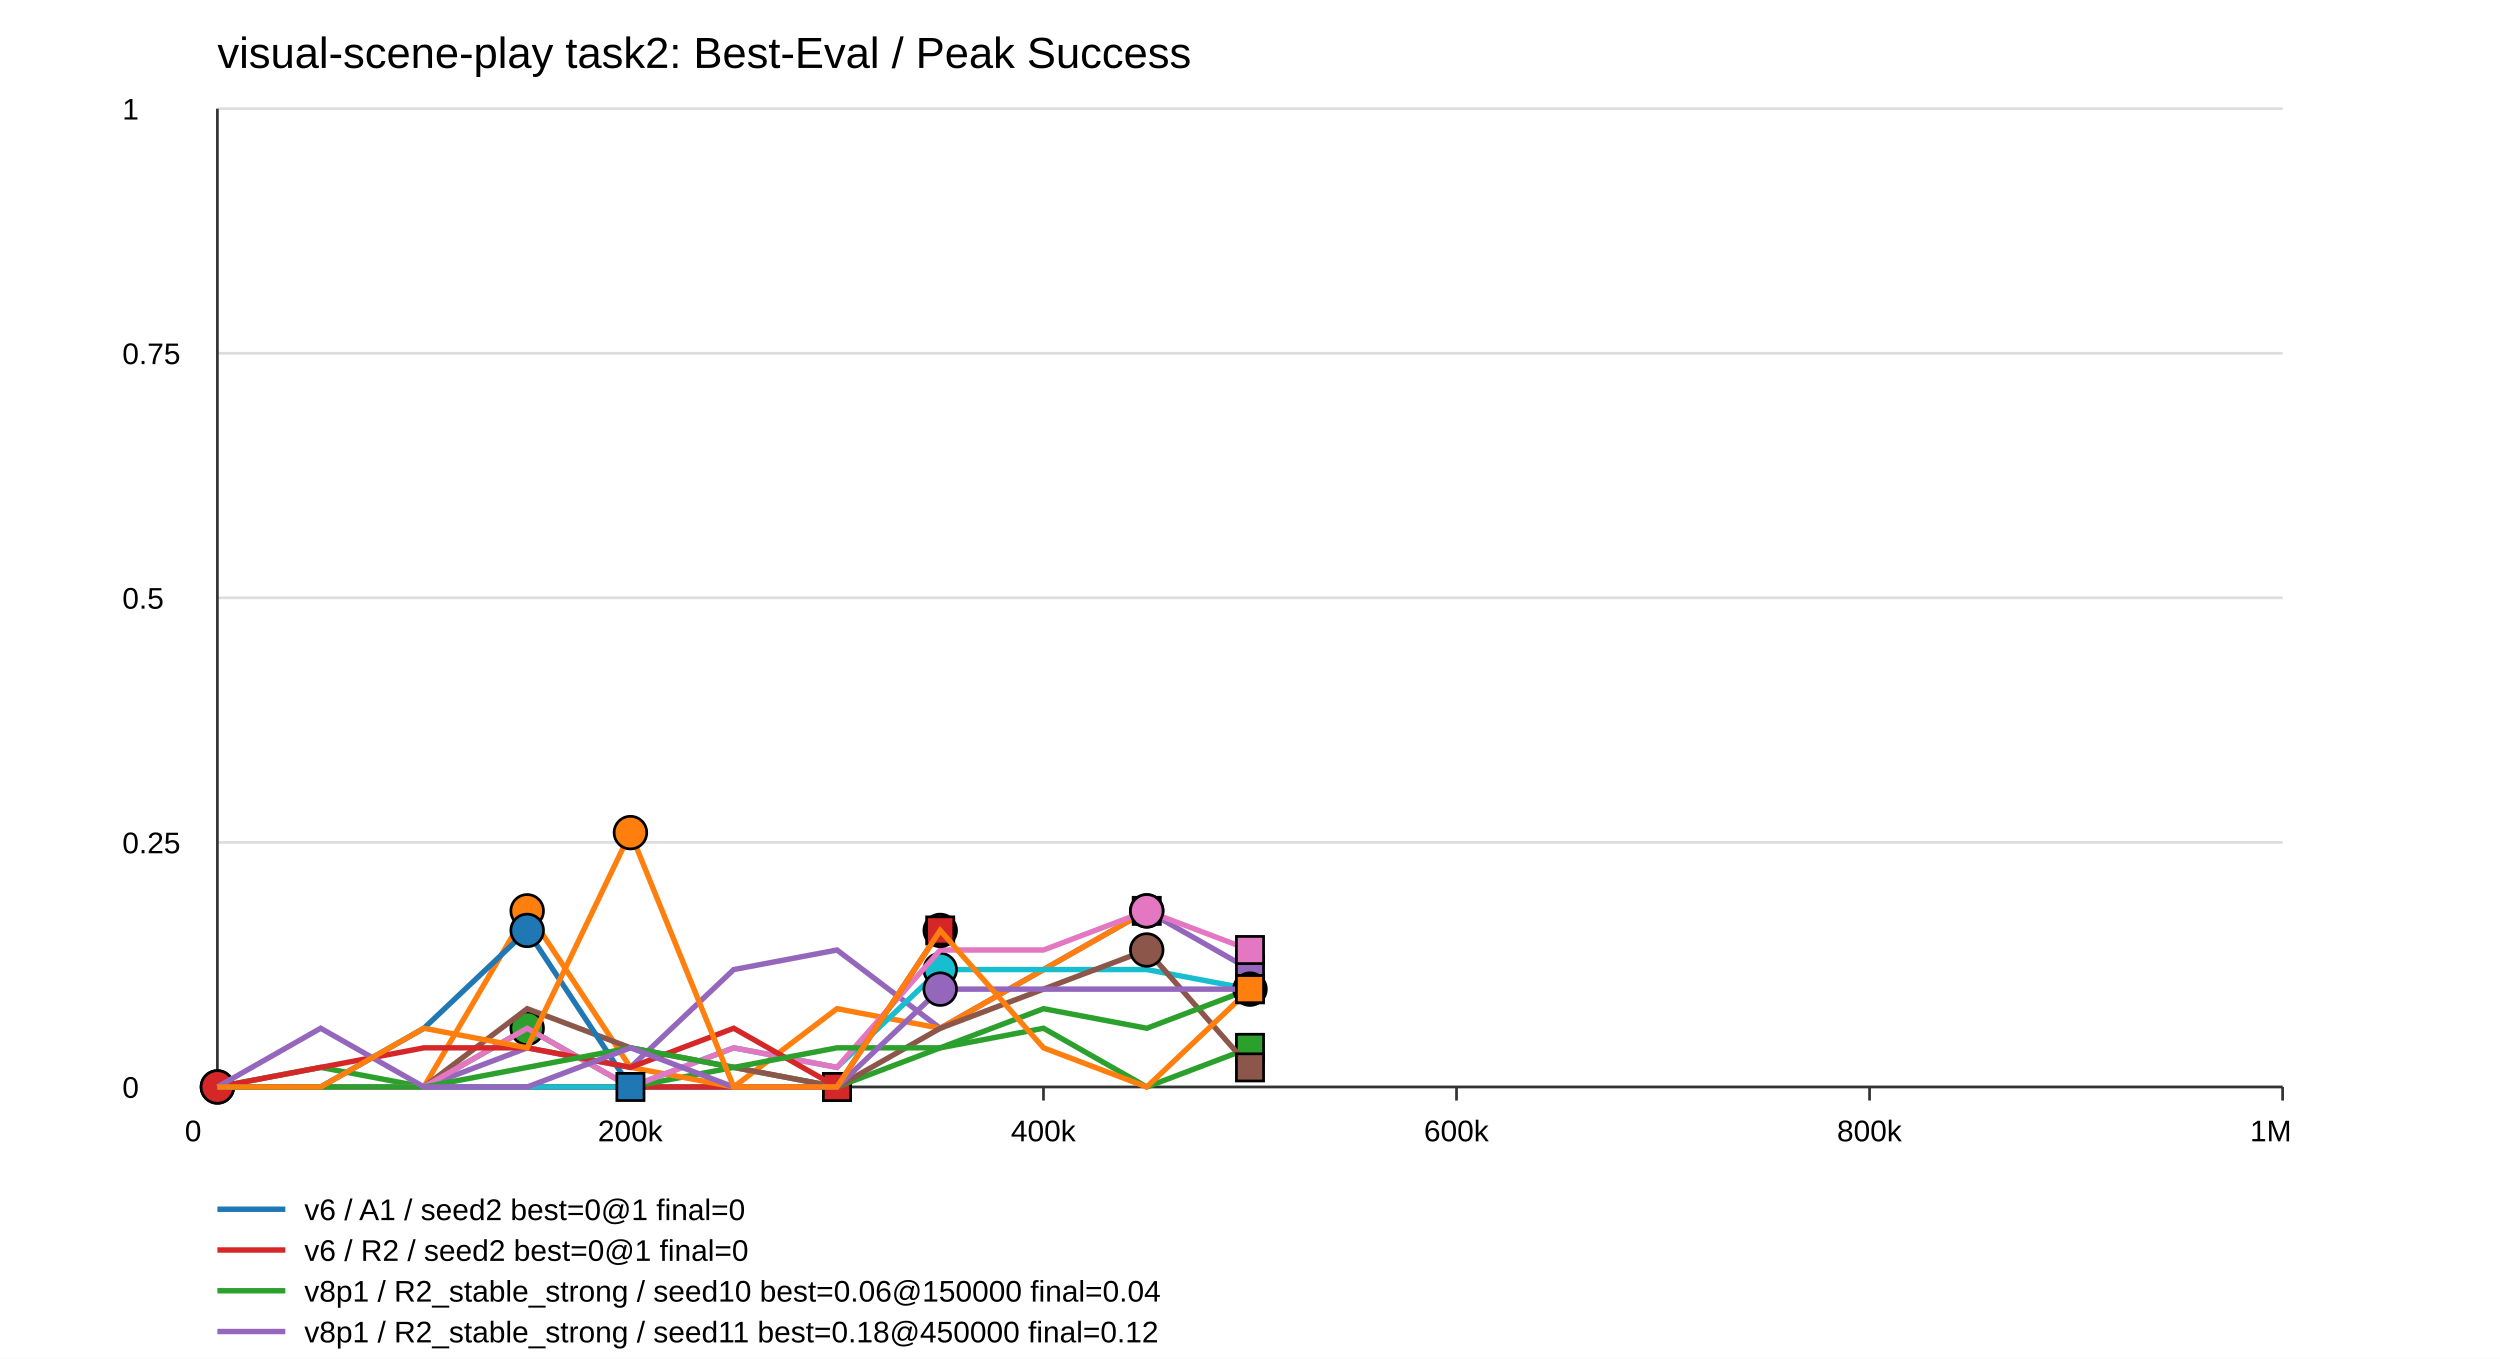
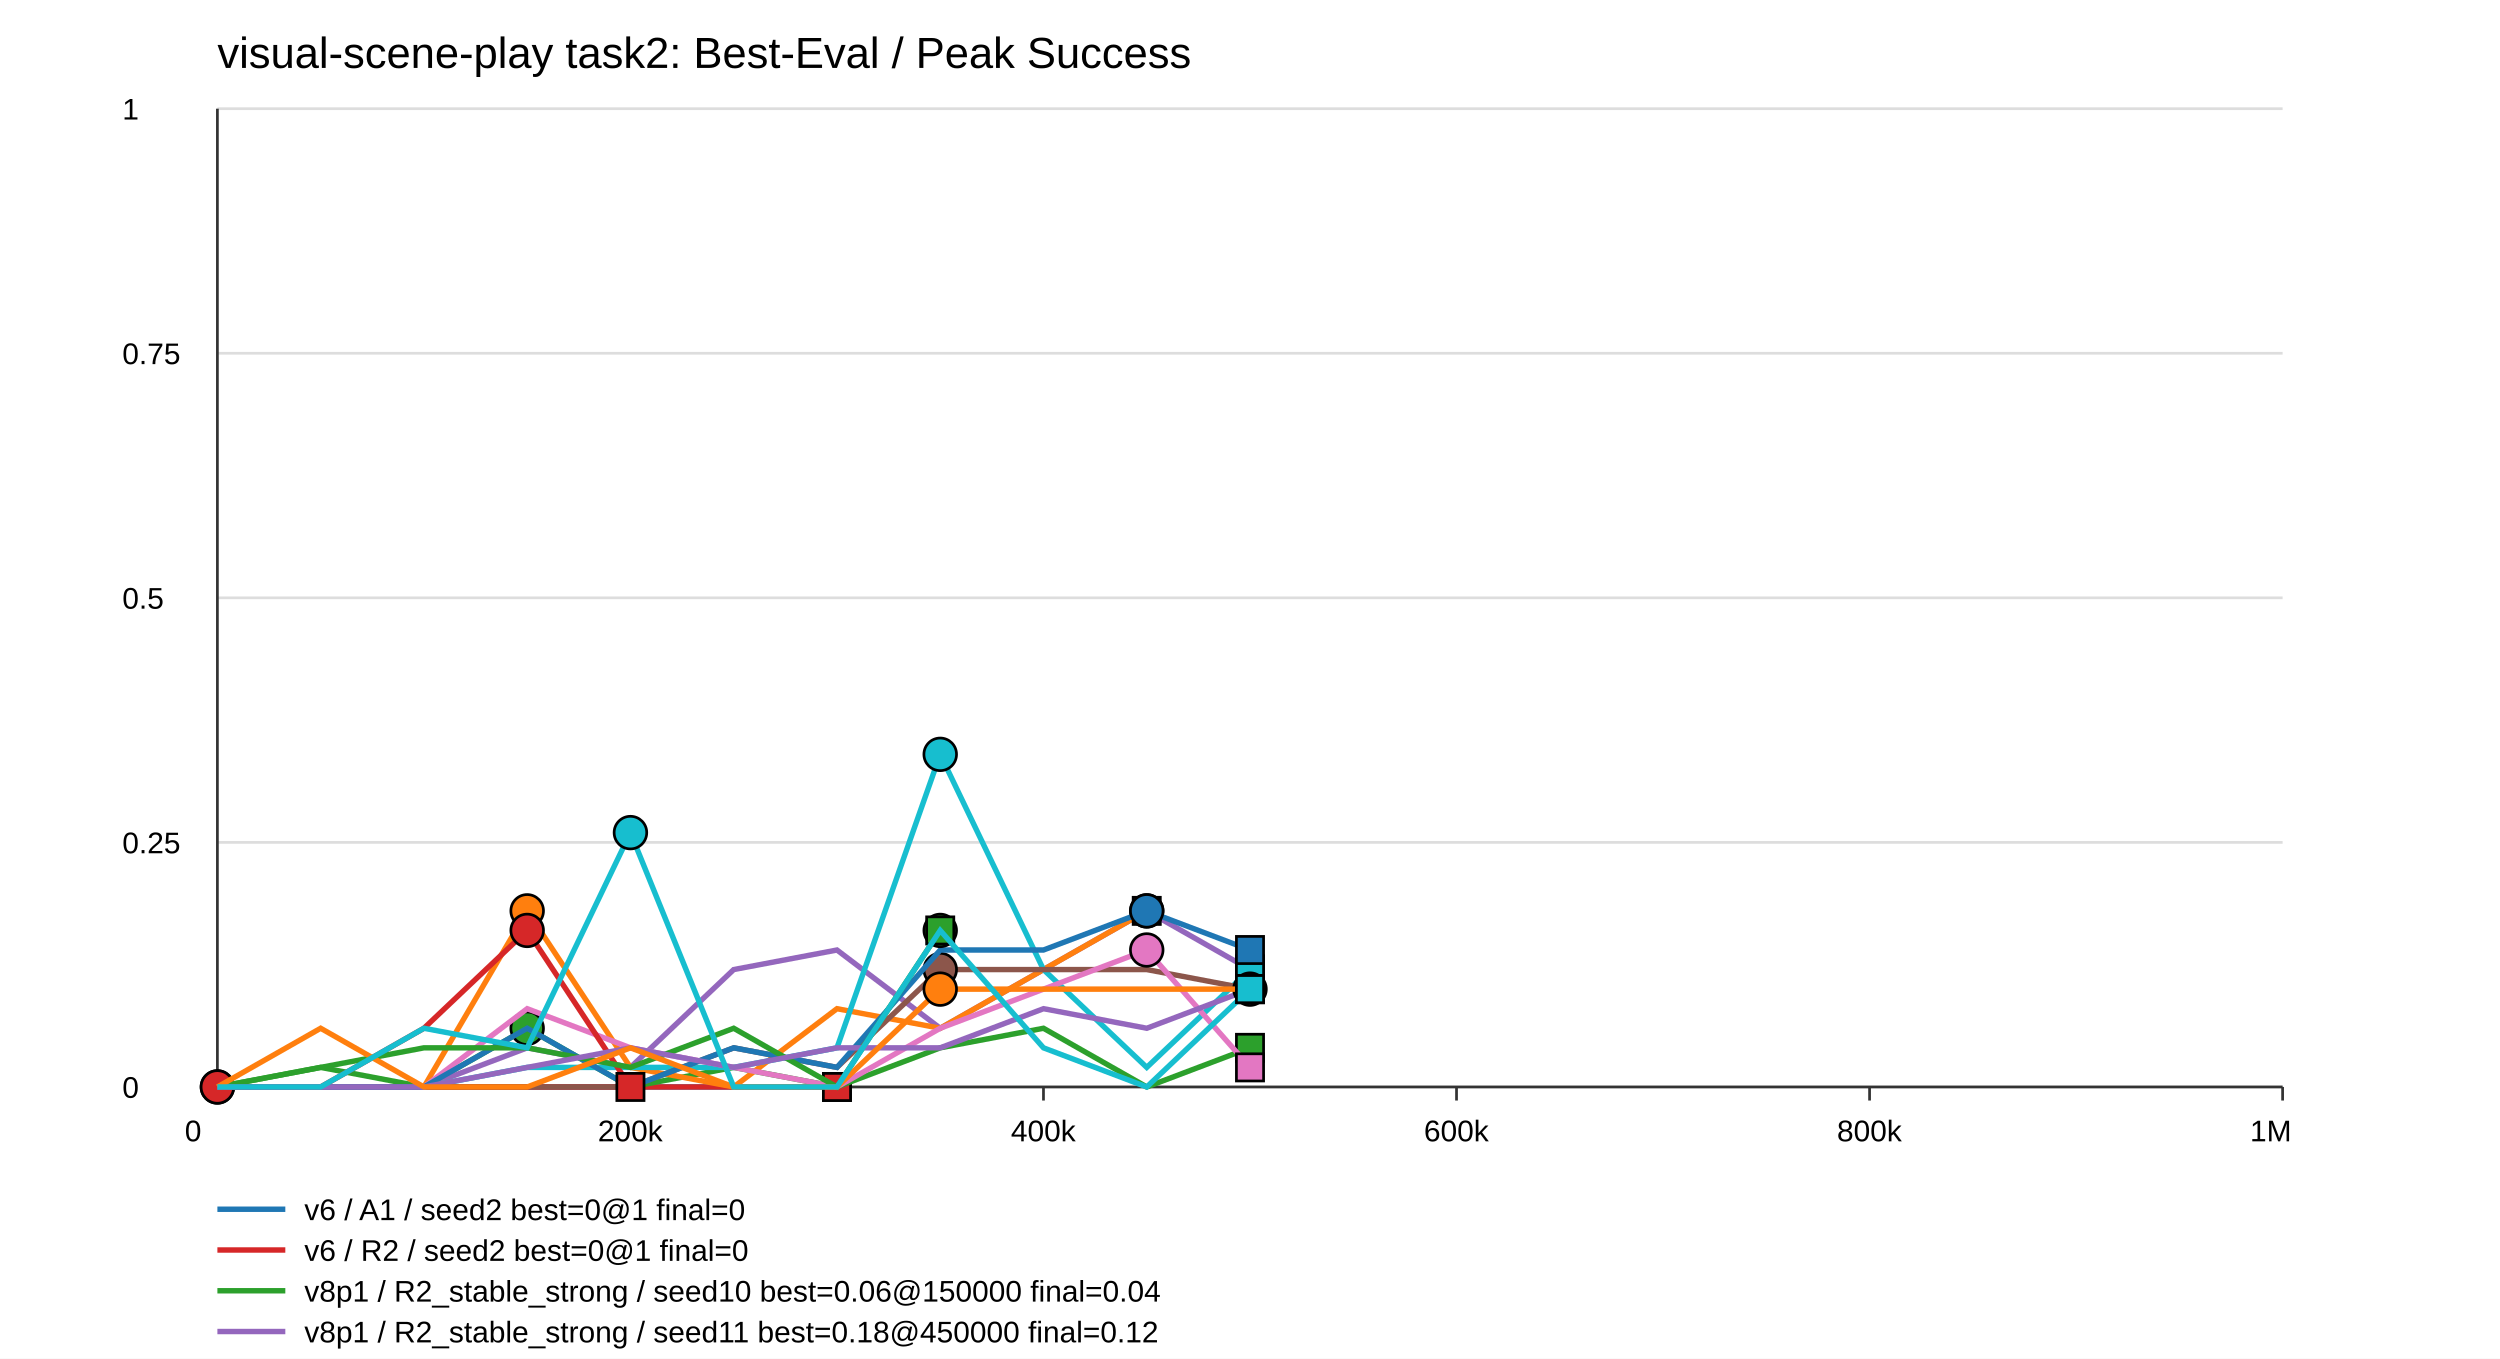
<svg xmlns="http://www.w3.org/2000/svg" width="920" height="500" viewBox="0 0 920 500">
  <rect width="100%" height="100%" fill="white" />
  <text x="80" y="25" font-family="Arial" font-size="16">visual-scene-play task2: Best-Eval / Peak Success</text>
  <line x1="80" y1="400.0" x2="840" y2="400.0" stroke="#ddd" />
  <text x="45" y="404.0" font-family="Arial" font-size="11">0</text>
  <line x1="80" y1="310.0" x2="840" y2="310.0" stroke="#ddd" />
  <text x="45" y="314.0" font-family="Arial" font-size="11">0.25</text>
  <line x1="80" y1="220.0" x2="840" y2="220.0" stroke="#ddd" />
  <text x="45" y="224.0" font-family="Arial" font-size="11">0.5</text>
  <line x1="80" y1="130.0" x2="840" y2="130.0" stroke="#ddd" />
  <text x="45" y="134.0" font-family="Arial" font-size="11">0.75</text>
  <line x1="80" y1="40.0" x2="840" y2="40.0" stroke="#ddd" />
  <text x="45" y="44.0" font-family="Arial" font-size="11">1</text>
  <line x1="80" y1="400" x2="840" y2="400" stroke="#333" />
  <line x1="80" y1="40" x2="80" y2="400" stroke="#333" />
  <line x1="80.0" y1="400" x2="80.0" y2="405" stroke="#333" />
  <text x="68.0" y="420" font-family="Arial" font-size="11">0</text>
  <line x1="232.0" y1="400" x2="232.0" y2="405" stroke="#333" />
  <text x="220.0" y="420" font-family="Arial" font-size="11">200k</text>
  <line x1="384.0" y1="400" x2="384.0" y2="405" stroke="#333" />
  <text x="372.0" y="420" font-family="Arial" font-size="11">400k</text>
  <line x1="536.0" y1="400" x2="536.0" y2="405" stroke="#333" />
  <text x="524.0" y="420" font-family="Arial" font-size="11">600k</text>
  <line x1="688.0" y1="400" x2="688.0" y2="405" stroke="#333" />
  <text x="676.0" y="420" font-family="Arial" font-size="11">800k</text>
  <line x1="840.0" y1="400" x2="840.0" y2="405" stroke="#333" />
  <text x="828.0" y="420" font-family="Arial" font-size="11">1M</text>
  <polyline points="80.0,400.0 118.0,400.0 156.0,400.0 194.0,400.0 232.0,400.0 270.0,400.0 308.0,400.0" fill="none" stroke="#1f77b4" stroke-width="2" />
  <circle cx="80.0" cy="400.0" r="6" fill="#1f77b4" stroke="black" />
  <rect x="303.0" y="395.0" width="10" height="10" fill="#1f77b4" stroke="black" />
  <line x1="80" y1="445" x2="105" y2="445" stroke="#1f77b4" stroke-width="2" />
  <text x="112" y="449" font-family="Arial" font-size="11">v6 / A1 / seed2 best=0@1 final=0</text>
  <polyline points="80.0,400.0 118.0,400.0 156.0,400.0 194.0,400.0 232.0,400.0 270.0,400.0 308.0,400.0" fill="none" stroke="#d62728" stroke-width="2" />
  <circle cx="80.0" cy="400.0" r="6" fill="#d62728" stroke="black" />
  <rect x="303.0" y="395.0" width="10" height="10" fill="#d62728" stroke="black" />
  <line x1="80" y1="460" x2="105" y2="460" stroke="#d62728" stroke-width="2" />
  <text x="112" y="464" font-family="Arial" font-size="11">v6 / R2 / seed2 best=0@1 final=0</text>
  <polyline points="80.0,400.0 118.0,392.8 156.0,400.0 194.0,378.4 232.0,400.0 270.0,392.8 308.0,400.0 346.0,385.6 384.0,378.4 422.0,400.0 460.0,385.6" fill="none" stroke="#2ca02c" stroke-width="2" />
  <circle cx="194.0" cy="378.4" r="6" fill="#2ca02c" stroke="black" />
  <rect x="455.0" y="380.6" width="10" height="10" fill="#2ca02c" stroke="black" />
  <line x1="80" y1="475" x2="105" y2="475" stroke="#2ca02c" stroke-width="2" />
  <text x="112" y="479" font-family="Arial" font-size="11">v8p1 / R2_stable_strong / seed10 best=0.06@150000 final=0.04</text>
  <polyline points="80.0,400.0 118.0,400.0 156.0,400.0 194.0,385.6 232.0,392.8 270.0,356.8 308.0,349.6 346.0,378.4 384.0,356.8 422.0,335.2 460.0,356.8" fill="none" stroke="#9467bd" stroke-width="2" />
  <circle cx="422.0" cy="335.2" r="6" fill="#9467bd" stroke="black" />
  <rect x="455.0" y="351.8" width="10" height="10" fill="#9467bd" stroke="black" />
  <line x1="80" y1="490" x2="105" y2="490" stroke="#9467bd" stroke-width="2" />
  <text x="112" y="494" font-family="Arial" font-size="11">v8p1 / R2_stable_strong / seed11 best=0.18@450000 final=0.12</text>
  <polyline points="80.0,400.0 118.0,400.0 156.0,400.0 194.0,335.2 232.0,392.8 270.0,400.0 308.0,371.2 346.0,378.4 384.0,356.8 422.0,335.2" fill="none" stroke="#ff7f0e" stroke-width="2" />
  <circle cx="194.0" cy="335.2" r="6" fill="#ff7f0e" stroke="black" />
  <rect x="417.0" y="330.2" width="10" height="10" fill="#ff7f0e" stroke="black" />
  <line x1="80" y1="505" x2="105" y2="505" stroke="#ff7f0e" stroke-width="2" />
  <text x="112" y="509" font-family="Arial" font-size="11">v8p1 / R2_stable_strong / seed12 best=0.18@150000 final=0.18</text>
-   <polyline points="80.0,400.0 118.0,400.0 156.0,400.0 194.0,400.0 232.0,400.0 270.0,385.6 308.0,392.8 346.0,356.8 384.0,356.8 422.0,356.8 460.0,364.0" fill="none" stroke="#17becf" stroke-width="2" />
-   <circle cx="346.0" cy="356.8" r="6" fill="#17becf" stroke="black" />
-   <rect x="455.0" y="359.0" width="10" height="10" fill="#17becf" stroke="black" />
+   <polyline points="80.0,400.0 118.0,400.0 156.0,400.0 194.0,392.8 232.0,392.8 270.0,392.8 308.0,385.6 346.0,277.6 384.0,356.8 422.0,392.8 460.0,356.8" fill="none" stroke="#17becf" stroke-width="2" />
+   <circle cx="346.0" cy="277.6" r="6" fill="#17becf" stroke="black" />
+   <rect x="455.0" y="351.8" width="10" height="10" fill="#17becf" stroke="black" />
  <line x1="80" y1="520" x2="105" y2="520" stroke="#17becf" stroke-width="2" />
-   <text x="112" y="524" font-family="Arial" font-size="11">v8p1 / R2_stable_strong / seed2 best=0.12@350000 final=0.1</text>
-   <polyline points="80.0,400.0 118.0,400.0 156.0,400.0 194.0,371.2 232.0,385.6 270.0,392.8 308.0,400.0 346.0,378.4 384.0,364.0 422.0,349.6 460.0,392.8" fill="none" stroke="#8c564b" stroke-width="2" />
-   <circle cx="422.0" cy="349.6" r="6" fill="#8c564b" stroke="black" />
-   <rect x="455.0" y="387.8" width="10" height="10" fill="#8c564b" stroke="black" />
+   <text x="112" y="524" font-family="Arial" font-size="11">v8p1 / R2_stable_strong / seed13 best=0.34@350000 final=0.12</text>
+   <polyline points="80.0,400.0 118.0,400.0 156.0,400.0 194.0,400.0 232.0,400.0 270.0,385.6 308.0,392.8 346.0,356.8 384.0,356.8 422.0,356.8 460.0,364.0" fill="none" stroke="#8c564b" stroke-width="2" />
+   <circle cx="346.0" cy="356.8" r="6" fill="#8c564b" stroke="black" />
+   <rect x="455.0" y="359.0" width="10" height="10" fill="#8c564b" stroke="black" />
  <line x1="80" y1="535" x2="105" y2="535" stroke="#8c564b" stroke-width="2" />
-   <text x="112" y="539" font-family="Arial" font-size="11">v8p1 / R2_stable_strong / seed3 best=0.14@450000 final=0.02</text>
-   <polyline points="80.0,400.0 118.0,400.0 156.0,400.0 194.0,378.4 232.0,400.0 270.0,385.6 308.0,392.8 346.0,349.6 384.0,349.6 422.0,335.2 460.0,349.6" fill="none" stroke="#e377c2" stroke-width="2" />
-   <circle cx="422.0" cy="335.2" r="6" fill="#e377c2" stroke="black" />
-   <rect x="455.0" y="344.6" width="10" height="10" fill="#e377c2" stroke="black" />
+   <text x="112" y="539" font-family="Arial" font-size="11">v8p1 / R2_stable_strong / seed2 best=0.12@350000 final=0.1</text>
+   <polyline points="80.0,400.0 118.0,400.0 156.0,400.0 194.0,371.2 232.0,385.6 270.0,392.8 308.0,400.0 346.0,378.4 384.0,364.0 422.0,349.6 460.0,392.8" fill="none" stroke="#e377c2" stroke-width="2" />
+   <circle cx="422.0" cy="349.6" r="6" fill="#e377c2" stroke="black" />
+   <rect x="455.0" y="387.8" width="10" height="10" fill="#e377c2" stroke="black" />
  <line x1="80" y1="550" x2="105" y2="550" stroke="#e377c2" stroke-width="2" />
-   <text x="112" y="554" font-family="Arial" font-size="11">v8p1 / R2_stable_strong / seed4 best=0.18@450000 final=0.14</text>
-   <polyline points="80.0,400.0 118.0,400.0 156.0,378.4 194.0,342.4 232.0,400.0" fill="none" stroke="#1f77b4" stroke-width="2" />
-   <circle cx="194.0" cy="342.4" r="6" fill="#1f77b4" stroke="black" />
-   <rect x="227.0" y="395.0" width="10" height="10" fill="#1f77b4" stroke="black" />
+   <text x="112" y="554" font-family="Arial" font-size="11">v8p1 / R2_stable_strong / seed3 best=0.14@450000 final=0.02</text>
+   <polyline points="80.0,400.0 118.0,400.0 156.0,400.0 194.0,378.4 232.0,400.0 270.0,385.6 308.0,392.8 346.0,349.6 384.0,349.6 422.0,335.2 460.0,349.6" fill="none" stroke="#1f77b4" stroke-width="2" />
+   <circle cx="422.0" cy="335.2" r="6" fill="#1f77b4" stroke="black" />
+   <rect x="455.0" y="344.6" width="10" height="10" fill="#1f77b4" stroke="black" />
  <line x1="80" y1="565" x2="105" y2="565" stroke="#1f77b4" stroke-width="2" />
-   <text x="112" y="569" font-family="Arial" font-size="11">v8p1 / R2_stable_strong / seed5 best=0.16@150000 final=0</text>
-   <polyline points="80.0,400.0 118.0,392.8 156.0,385.6 194.0,385.6 232.0,392.8 270.0,378.4 308.0,400.0 346.0,342.4" fill="none" stroke="#d62728" stroke-width="2" />
-   <circle cx="346.0" cy="342.4" r="6" fill="#d62728" stroke="black" />
-   <rect x="341.0" y="337.4" width="10" height="10" fill="#d62728" stroke="black" />
+   <text x="112" y="569" font-family="Arial" font-size="11">v8p1 / R2_stable_strong / seed4 best=0.18@450000 final=0.14</text>
+   <polyline points="80.0,400.0 118.0,400.0 156.0,378.4 194.0,342.4 232.0,400.0" fill="none" stroke="#d62728" stroke-width="2" />
+   <circle cx="194.0" cy="342.4" r="6" fill="#d62728" stroke="black" />
+   <rect x="227.0" y="395.0" width="10" height="10" fill="#d62728" stroke="black" />
  <line x1="80" y1="580" x2="105" y2="580" stroke="#d62728" stroke-width="2" />
-   <text x="112" y="584" font-family="Arial" font-size="11">v8p1 / R2_stable_strong / seed6 best=0.16@350000 final=0.16</text>
-   <polyline points="80.0,400.0 118.0,400.0 156.0,400.0 194.0,392.8 232.0,385.6 270.0,392.8 308.0,385.6 346.0,385.6 384.0,371.2 422.0,378.4 460.0,364.0" fill="none" stroke="#2ca02c" stroke-width="2" />
-   <circle cx="460.0" cy="364.0" r="6" fill="#2ca02c" stroke="black" />
-   <rect x="455.0" y="359.0" width="10" height="10" fill="#2ca02c" stroke="black" />
+   <text x="112" y="584" font-family="Arial" font-size="11">v8p1 / R2_stable_strong / seed5 best=0.16@150000 final=0</text>
+   <polyline points="80.0,400.0 118.0,392.8 156.0,385.6 194.0,385.6 232.0,392.8 270.0,378.4 308.0,400.0 346.0,342.4" fill="none" stroke="#2ca02c" stroke-width="2" />
+   <circle cx="346.0" cy="342.4" r="6" fill="#2ca02c" stroke="black" />
+   <rect x="341.0" y="337.4" width="10" height="10" fill="#2ca02c" stroke="black" />
  <line x1="80" y1="595" x2="105" y2="595" stroke="#2ca02c" stroke-width="2" />
-   <text x="112" y="599" font-family="Arial" font-size="11">v8p1 / R2_stable_strong / seed7 best=0.1@500000 final=0.1</text>
-   <polyline points="80.0,400.0 118.0,378.4 156.0,400.0 194.0,400.0 232.0,385.6 270.0,400.0 308.0,400.0 346.0,364.0 384.0,364.0 422.0,364.0 460.0,364.0" fill="none" stroke="#9467bd" stroke-width="2" />
-   <circle cx="346.0" cy="364.0" r="6" fill="#9467bd" stroke="black" />
+   <text x="112" y="599" font-family="Arial" font-size="11">v8p1 / R2_stable_strong / seed6 best=0.16@350000 final=0.16</text>
+   <polyline points="80.0,400.0 118.0,400.0 156.0,400.0 194.0,392.8 232.0,385.6 270.0,392.8 308.0,385.6 346.0,385.6 384.0,371.2 422.0,378.4 460.0,364.0" fill="none" stroke="#9467bd" stroke-width="2" />
+   <circle cx="460.0" cy="364.0" r="6" fill="#9467bd" stroke="black" />
  <rect x="455.0" y="359.0" width="10" height="10" fill="#9467bd" stroke="black" />
  <line x1="80" y1="610" x2="105" y2="610" stroke="#9467bd" stroke-width="2" />
-   <text x="112" y="614" font-family="Arial" font-size="11">v8p1 / R2_stable_strong / seed8 best=0.1@350000 final=0.1</text>
-   <polyline points="80.0,400.0 118.0,400.0 156.0,378.4 194.0,385.6 232.0,306.4 270.0,400.0 308.0,400.0 346.0,342.4 384.0,385.6 422.0,400.0 460.0,364.0" fill="none" stroke="#ff7f0e" stroke-width="2" />
-   <circle cx="232.0" cy="306.4" r="6" fill="#ff7f0e" stroke="black" />
+   <text x="112" y="614" font-family="Arial" font-size="11">v8p1 / R2_stable_strong / seed7 best=0.1@500000 final=0.1</text>
+   <polyline points="80.0,400.0 118.0,378.4 156.0,400.0 194.0,400.0 232.0,385.6 270.0,400.0 308.0,400.0 346.0,364.0 384.0,364.0 422.0,364.0 460.0,364.0" fill="none" stroke="#ff7f0e" stroke-width="2" />
+   <circle cx="346.0" cy="364.0" r="6" fill="#ff7f0e" stroke="black" />
  <rect x="455.0" y="359.0" width="10" height="10" fill="#ff7f0e" stroke="black" />
  <line x1="80" y1="625" x2="105" y2="625" stroke="#ff7f0e" stroke-width="2" />
-   <text x="112" y="629" font-family="Arial" font-size="11">v8p1 / R2_stable_strong / seed9 best=0.26@200000 final=0.1</text>
+   <text x="112" y="629" font-family="Arial" font-size="11">v8p1 / R2_stable_strong / seed8 best=0.1@350000 final=0.1</text>
+   <polyline points="80.0,400.0 118.0,400.0 156.0,378.4 194.0,385.6 232.0,306.4 270.0,400.0 308.0,400.0 346.0,342.4 384.0,385.6 422.0,400.0 460.0,364.0" fill="none" stroke="#17becf" stroke-width="2" />
+   <circle cx="232.0" cy="306.4" r="6" fill="#17becf" stroke="black" />
+   <rect x="455.0" y="359.0" width="10" height="10" fill="#17becf" stroke="black" />
+   <line x1="80" y1="640" x2="105" y2="640" stroke="#17becf" stroke-width="2" />
+   <text x="112" y="644" font-family="Arial" font-size="11">v8p1 / R2_stable_strong / seed9 best=0.26@200000 final=0.1</text>
</svg>
